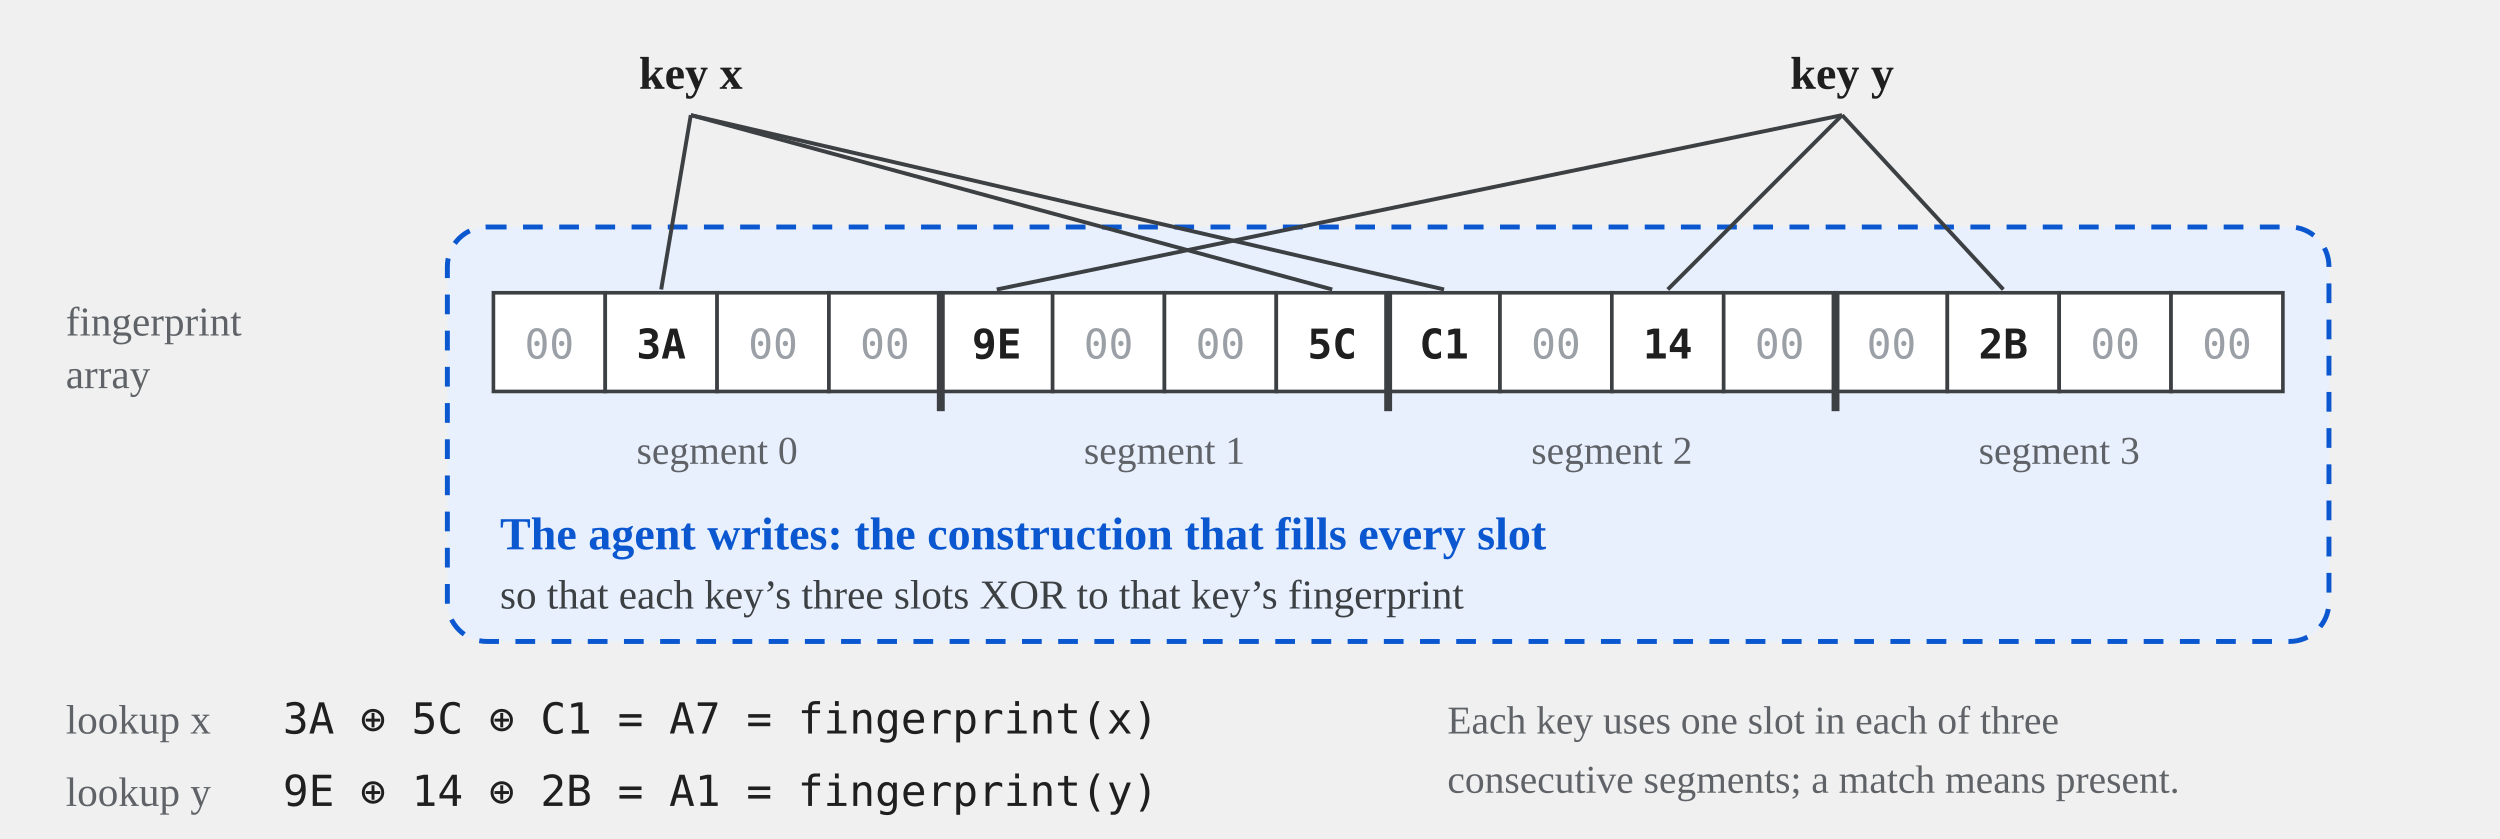
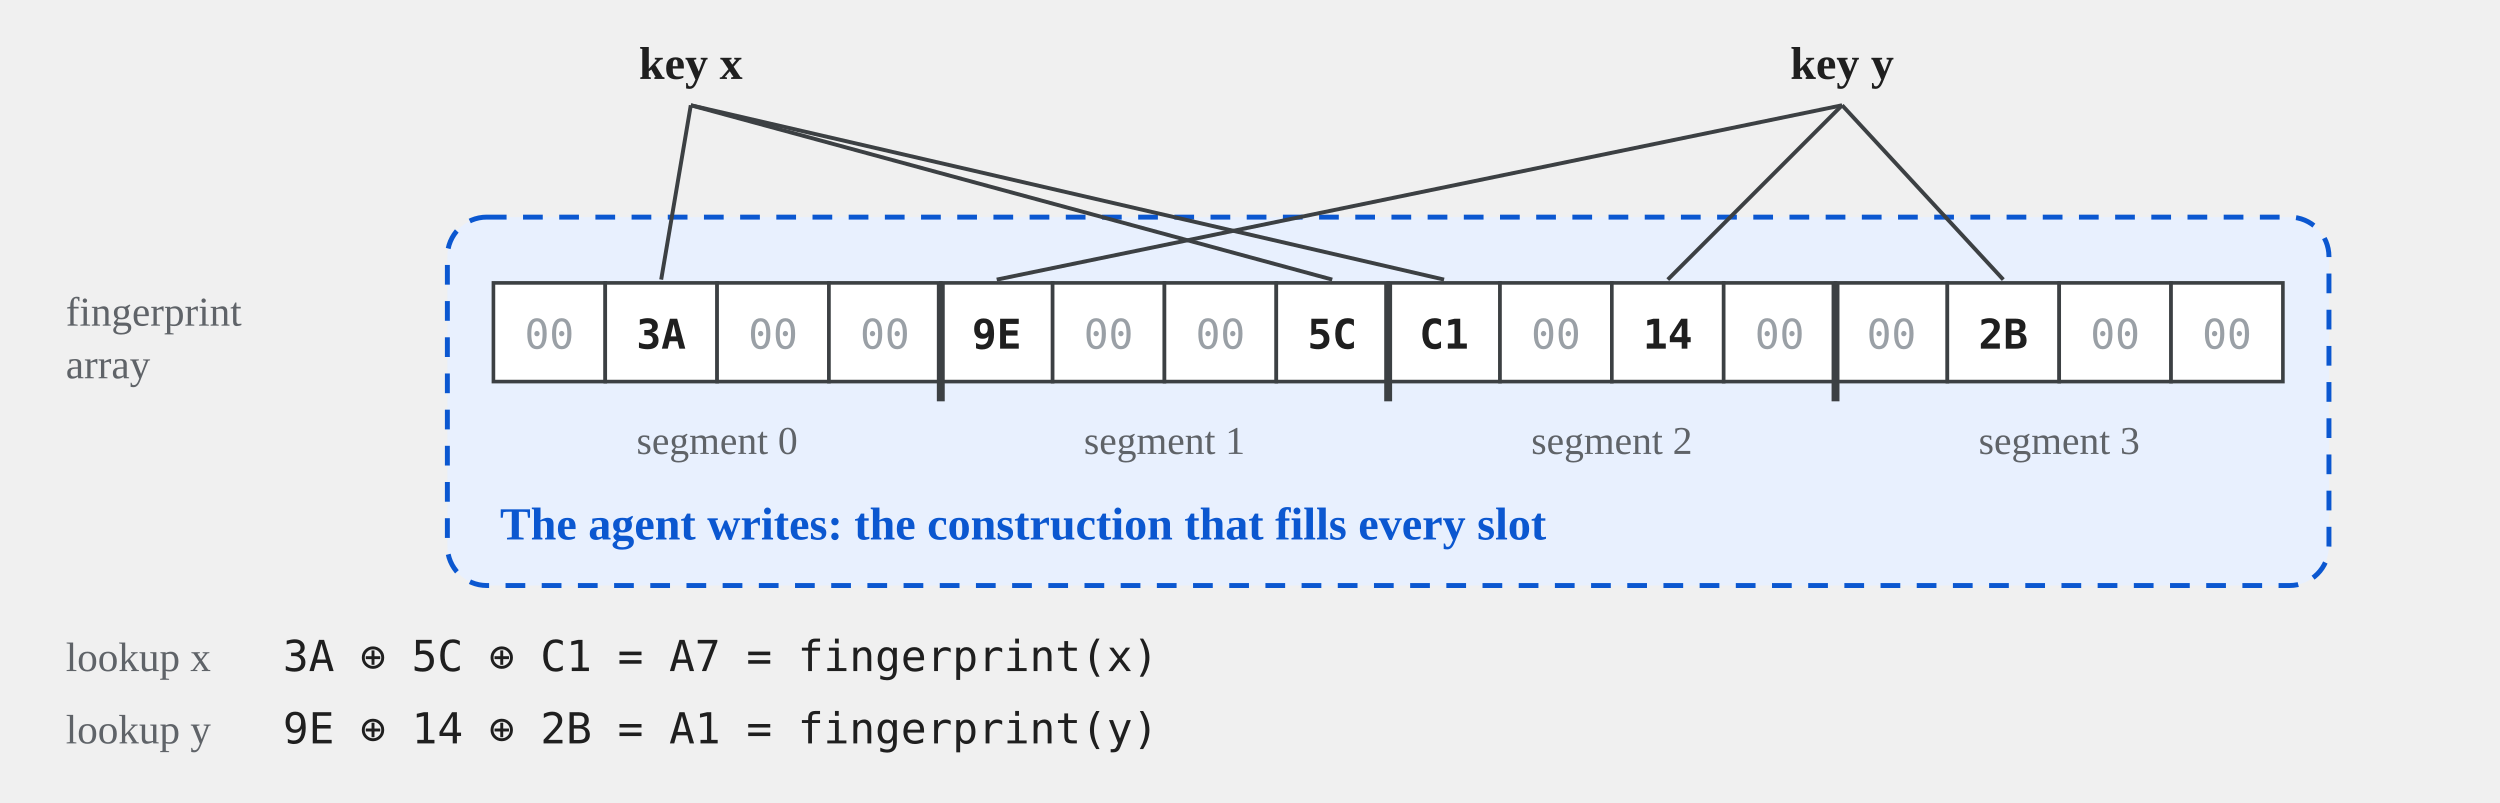
- <svg xmlns="http://www.w3.org/2000/svg" viewBox="0 35 760 255" role="img" aria-label="A binary fuse filter with 16 one-byte slots in four segments. Key x maps to one slot in each of segments 0, 1 and 2, key y to one slot in each of segments 1, 2 and 3. A lookup XORs the three slots and compares the result with the key’s fingerprint. The agent writes the construction that fills the slots.">
-   <rect x="136" y="104" width="572" height="126" rx="12" fill="#e8f0fe" stroke="#0b57d0" stroke-width="1.5" stroke-dasharray="6 5" />
+ <svg xmlns="http://www.w3.org/2000/svg" viewBox="0 38 760 244" role="img" aria-label="A binary fuse filter with 16 one-byte slots in four segments. Key x maps to one slot in each of segments 0, 1 and 2, key y to one slot in each of segments 1, 2 and 3. A lookup XORs the three slots and compares the result with the key’s fingerprint. The agent writes the construction that fills the slots.">
+   <rect x="136" y="104" width="572" height="112" rx="12" fill="#e8f0fe" stroke="#0b57d0" stroke-width="1.5" stroke-dasharray="6 5" />
  <line x1="210" y1="70" x2="201" y2="123" stroke="#3c4043" stroke-width="1.2" />
  <line x1="210" y1="70" x2="405" y2="123" stroke="#3c4043" stroke-width="1.2" />
  <line x1="210" y1="70" x2="439" y2="123" stroke="#3c4043" stroke-width="1.2" />
  <line x1="560" y1="70" x2="303" y2="123" stroke="#3c4043" stroke-width="1.2" />
  <line x1="560" y1="70" x2="507" y2="123" stroke="#3c4043" stroke-width="1.2" />
  <line x1="560" y1="70" x2="609" y2="123" stroke="#3c4043" stroke-width="1.2" />
  <text x="210" y="62" font-size="14" font-weight="600" text-anchor="middle" fill="#1f1f1f">key x</text>
  <text x="560" y="62" font-size="14" font-weight="600" text-anchor="middle" fill="#1f1f1f">key y</text>
  <text x="20" y="137" font-size="12.5" fill="#5f6368">fingerprint</text>
  <text x="20" y="153" font-size="12.5" fill="#5f6368">array</text>
  <rect x="150" y="124" width="34" height="30" fill="#fff" stroke="#3c4043" stroke-width="1.1" />
  <text x="167" y="144" font-size="12.5" text-anchor="middle" fill="#9aa0a6" font-family="ui-monospace,Menlo,monospace">00</text>
  <rect x="184" y="124" width="34" height="30" fill="#fff" stroke="#3c4043" stroke-width="1.1" />
  <text x="201" y="144" font-size="12.5" text-anchor="middle" fill="#1f1f1f" font-weight="600" font-family="ui-monospace,Menlo,monospace">3A</text>
  <rect x="218" y="124" width="34" height="30" fill="#fff" stroke="#3c4043" stroke-width="1.1" />
  <text x="235" y="144" font-size="12.5" text-anchor="middle" fill="#9aa0a6" font-family="ui-monospace,Menlo,monospace">00</text>
  <rect x="252" y="124" width="34" height="30" fill="#fff" stroke="#3c4043" stroke-width="1.1" />
  <text x="269" y="144" font-size="12.5" text-anchor="middle" fill="#9aa0a6" font-family="ui-monospace,Menlo,monospace">00</text>
  <rect x="286" y="124" width="34" height="30" fill="#fff" stroke="#3c4043" stroke-width="1.1" />
  <text x="303" y="144" font-size="12.5" text-anchor="middle" fill="#1f1f1f" font-weight="600" font-family="ui-monospace,Menlo,monospace">9E</text>
  <rect x="320" y="124" width="34" height="30" fill="#fff" stroke="#3c4043" stroke-width="1.1" />
  <text x="337" y="144" font-size="12.5" text-anchor="middle" fill="#9aa0a6" font-family="ui-monospace,Menlo,monospace">00</text>
  <rect x="354" y="124" width="34" height="30" fill="#fff" stroke="#3c4043" stroke-width="1.1" />
  <text x="371" y="144" font-size="12.5" text-anchor="middle" fill="#9aa0a6" font-family="ui-monospace,Menlo,monospace">00</text>
  <rect x="388" y="124" width="34" height="30" fill="#fff" stroke="#3c4043" stroke-width="1.1" />
  <text x="405" y="144" font-size="12.5" text-anchor="middle" fill="#1f1f1f" font-weight="600" font-family="ui-monospace,Menlo,monospace">5C</text>
  <rect x="422" y="124" width="34" height="30" fill="#fff" stroke="#3c4043" stroke-width="1.1" />
  <text x="439" y="144" font-size="12.5" text-anchor="middle" fill="#1f1f1f" font-weight="600" font-family="ui-monospace,Menlo,monospace">C1</text>
  <rect x="456" y="124" width="34" height="30" fill="#fff" stroke="#3c4043" stroke-width="1.1" />
  <text x="473" y="144" font-size="12.5" text-anchor="middle" fill="#9aa0a6" font-family="ui-monospace,Menlo,monospace">00</text>
  <rect x="490" y="124" width="34" height="30" fill="#fff" stroke="#3c4043" stroke-width="1.1" />
  <text x="507" y="144" font-size="12.5" text-anchor="middle" fill="#1f1f1f" font-weight="600" font-family="ui-monospace,Menlo,monospace">14</text>
  <rect x="524" y="124" width="34" height="30" fill="#fff" stroke="#3c4043" stroke-width="1.1" />
  <text x="541" y="144" font-size="12.5" text-anchor="middle" fill="#9aa0a6" font-family="ui-monospace,Menlo,monospace">00</text>
  <rect x="558" y="124" width="34" height="30" fill="#fff" stroke="#3c4043" stroke-width="1.1" />
  <text x="575" y="144" font-size="12.5" text-anchor="middle" fill="#9aa0a6" font-family="ui-monospace,Menlo,monospace">00</text>
  <rect x="592" y="124" width="34" height="30" fill="#fff" stroke="#3c4043" stroke-width="1.1" />
  <text x="609" y="144" font-size="12.5" text-anchor="middle" fill="#1f1f1f" font-weight="600" font-family="ui-monospace,Menlo,monospace">2B</text>
  <rect x="626" y="124" width="34" height="30" fill="#fff" stroke="#3c4043" stroke-width="1.1" />
  <text x="643" y="144" font-size="12.5" text-anchor="middle" fill="#9aa0a6" font-family="ui-monospace,Menlo,monospace">00</text>
  <rect x="660" y="124" width="34" height="30" fill="#fff" stroke="#3c4043" stroke-width="1.1" />
  <text x="677" y="144" font-size="12.5" text-anchor="middle" fill="#9aa0a6" font-family="ui-monospace,Menlo,monospace">00</text>
  <line x1="286" y1="124" x2="286" y2="160" stroke="#3c4043" stroke-width="2.4" />
  <line x1="422" y1="124" x2="422" y2="160" stroke="#3c4043" stroke-width="2.4" />
  <line x1="558" y1="124" x2="558" y2="160" stroke="#3c4043" stroke-width="2.4" />
  <text x="218" y="176" font-size="12" text-anchor="middle" fill="#5f6368">segment 0</text>
  <text x="354" y="176" font-size="12" text-anchor="middle" fill="#5f6368">segment 1</text>
  <text x="490" y="176" font-size="12" text-anchor="middle" fill="#5f6368">segment 2</text>
  <text x="626" y="176" font-size="12" text-anchor="middle" fill="#5f6368">segment 3</text>
  <text x="152" y="202" font-size="14" font-weight="600" fill="#0b57d0">The agent writes: the construction that fills every slot</text>
-   <text x="152" y="220" font-size="12.5" fill="#3c4043">so that each key’s three slots XOR to that key’s fingerprint</text>
-   <text x="20" y="258" font-size="12.5" fill="#5f6368">lookup x</text>
-   <text x="86" y="258" font-size="13" fill="#1f1f1f" font-family="ui-monospace,Menlo,monospace">3A ⊕ 5C ⊕ C1 = A7 = fingerprint(x)</text>
-   <text x="20" y="280" font-size="12.5" fill="#5f6368">lookup y</text>
-   <text x="86" y="280" font-size="13" fill="#1f1f1f" font-family="ui-monospace,Menlo,monospace">9E ⊕ 14 ⊕ 2B = A1 = fingerprint(y)</text>
-   <text x="440" y="258" font-size="12" fill="#5f6368">Each key uses one slot in each of three</text>
-   <text x="440" y="276" font-size="12" fill="#5f6368">consecutive segments; a match means present.</text>
+   <text x="20" y="242" font-size="12.5" fill="#5f6368">lookup x</text>
+   <text x="86" y="242" font-size="13" fill="#1f1f1f" font-family="ui-monospace,Menlo,monospace">3A ⊕ 5C ⊕ C1 = A7 = fingerprint(x)</text>
+   <text x="20" y="264" font-size="12.5" fill="#5f6368">lookup y</text>
+   <text x="86" y="264" font-size="13" fill="#1f1f1f" font-family="ui-monospace,Menlo,monospace">9E ⊕ 14 ⊕ 2B = A1 = fingerprint(y)</text>
</svg>
